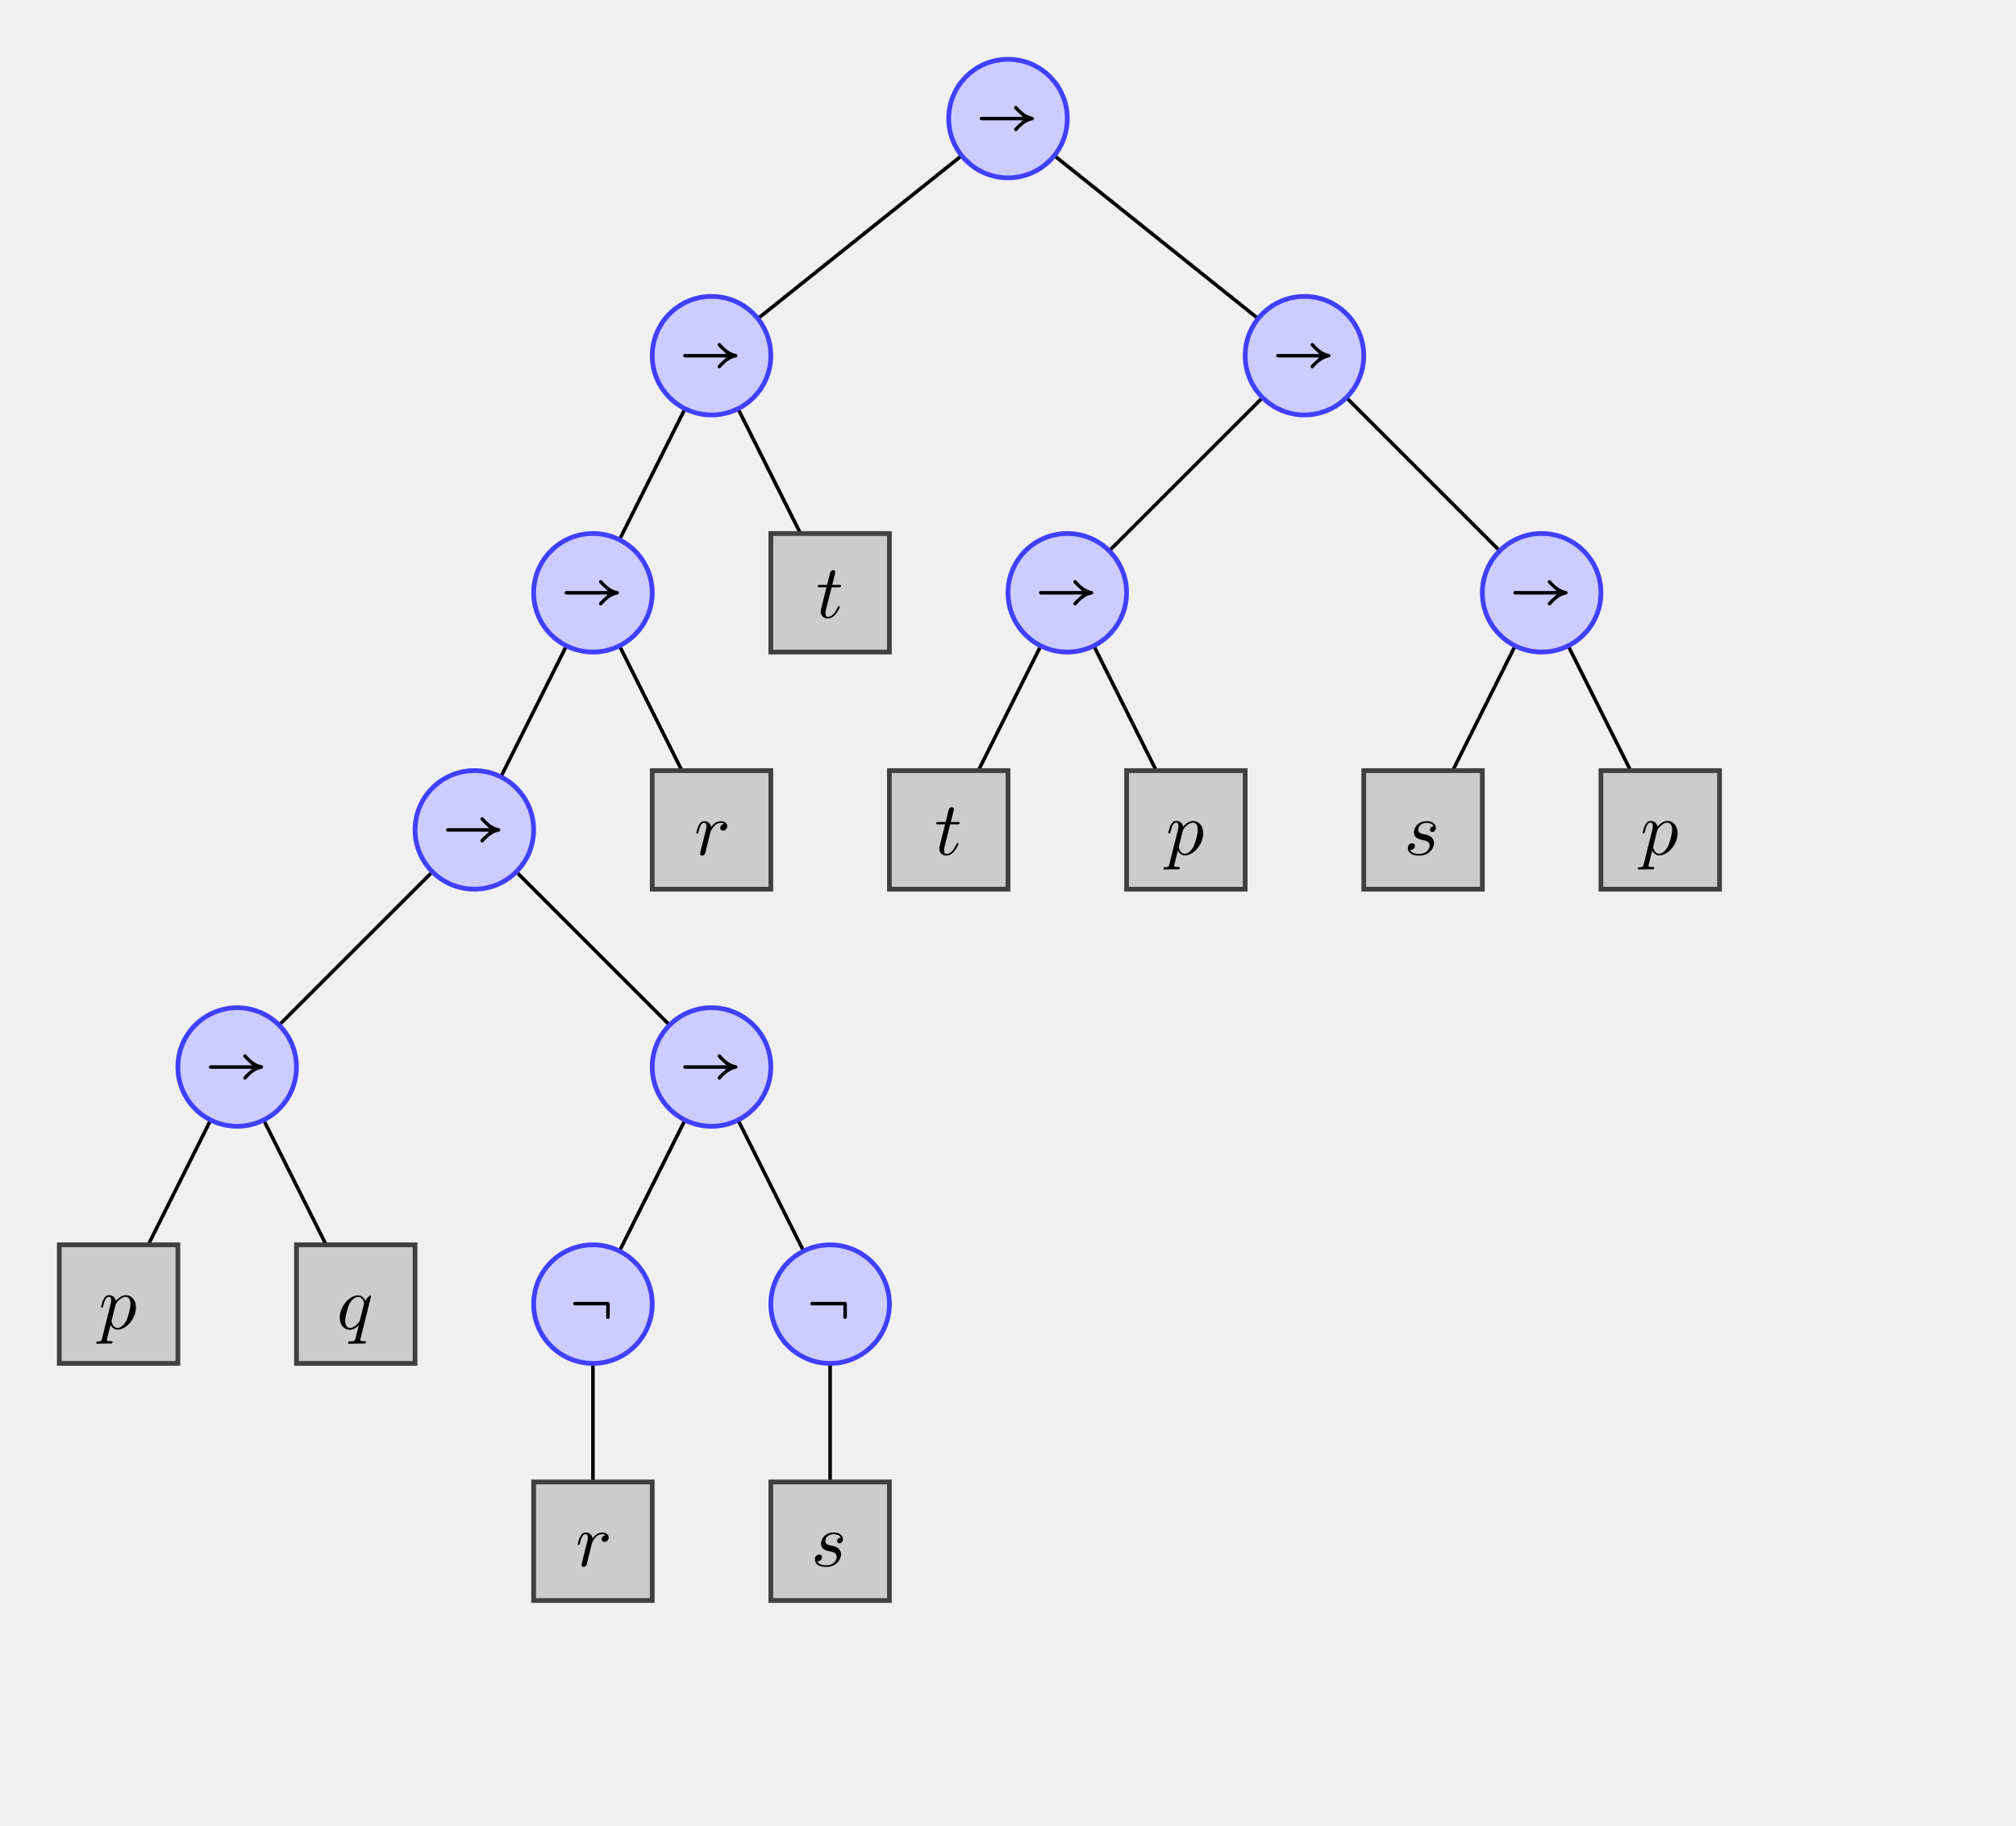
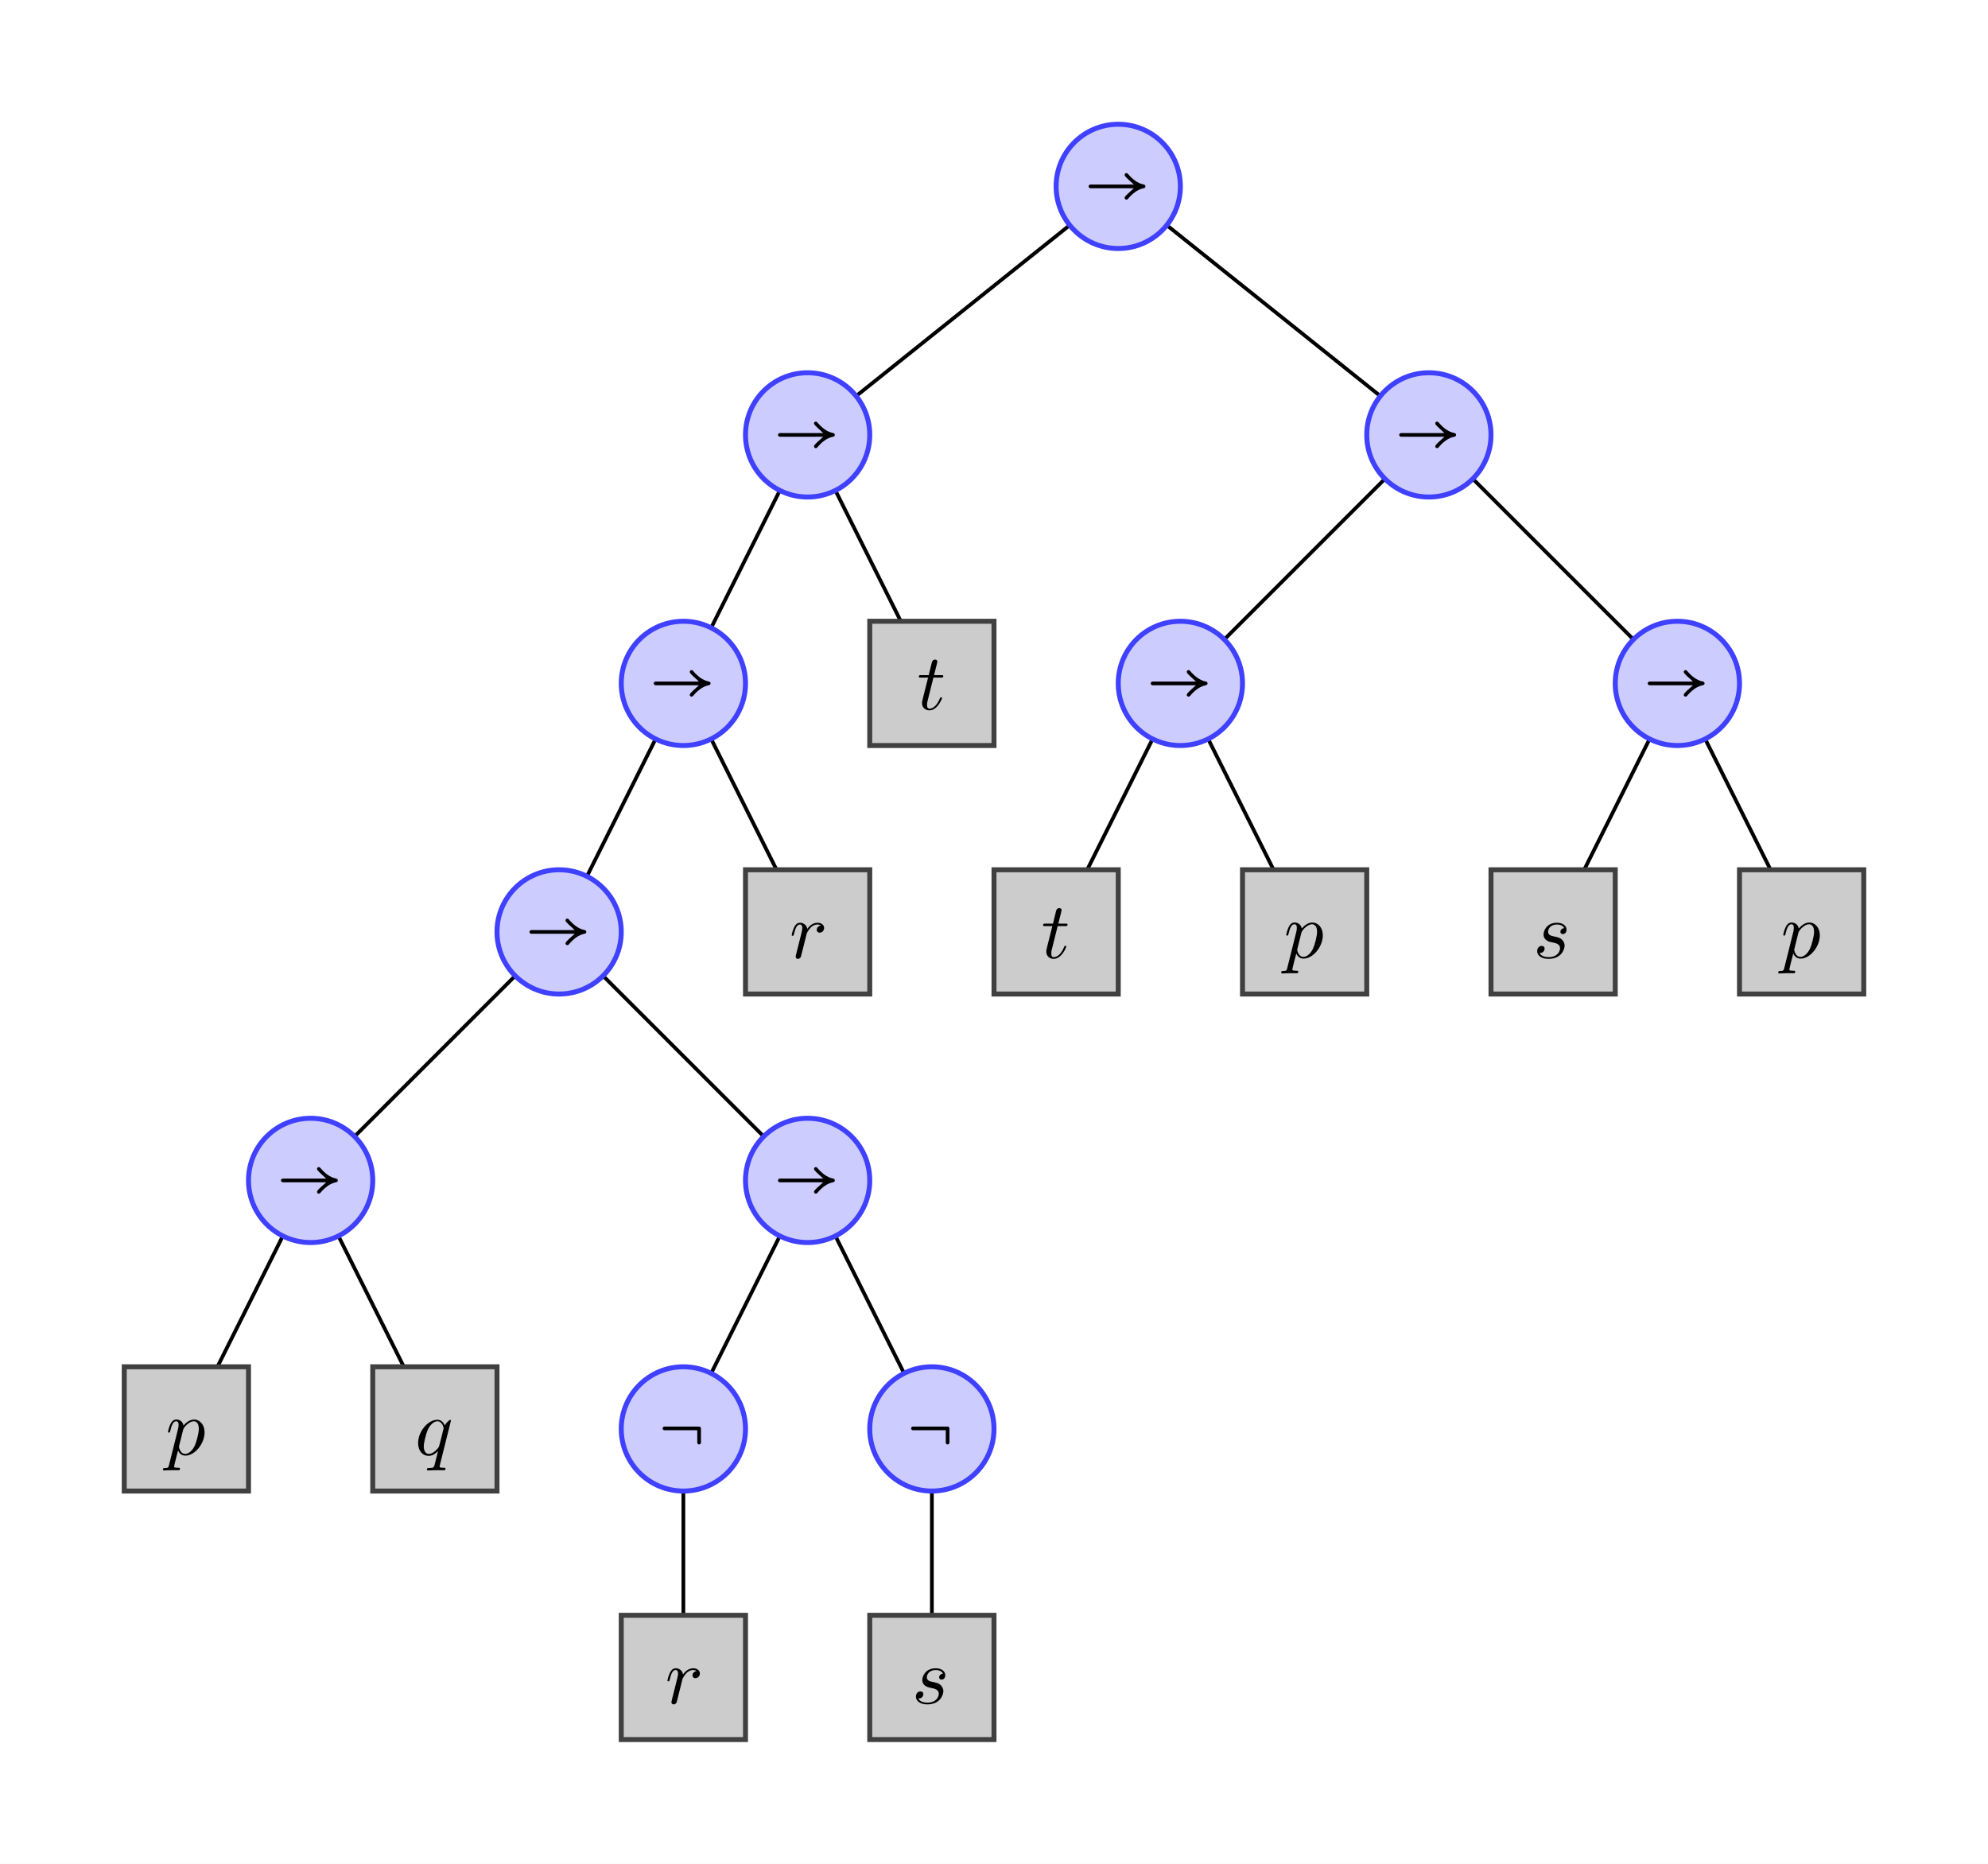
- <svg xmlns="http://www.w3.org/2000/svg" xmlns:xlink="http://www.w3.org/1999/xlink" version="1.1" height="500px" viewBox="0 0 85 77">
-   <line style="fill:none; stroke:#000000; stroke-width:0.15" x1="42.5" y1="5" x2="30" y2="15" />
-   <line style="fill:none; stroke:#000000; stroke-width:0.15" x1="42.5" y1="5" x2="55" y2="15" />
-   <line style="fill:none; stroke:#000000; stroke-width:0.15" x1="30" y1="15" x2="25" y2="25" />
-   <line style="fill:none; stroke:#000000; stroke-width:0.15" x1="30" y1="15" x2="35" y2="25" />
-   <line style="fill:none; stroke:#000000; stroke-width:0.15" x1="55" y1="15" x2="45" y2="25" />
-   <line style="fill:none; stroke:#000000; stroke-width:0.15" x1="55" y1="15" x2="65" y2="25" />
-   <line style="fill:none; stroke:#000000; stroke-width:0.15" x1="25" y1="25" x2="20" y2="35" />
-   <line style="fill:none; stroke:#000000; stroke-width:0.15" x1="25" y1="25" x2="30" y2="35" />
-   <line style="fill:none; stroke:#000000; stroke-width:0.15" x1="45" y1="25" x2="40" y2="35" />
-   <line style="fill:none; stroke:#000000; stroke-width:0.15" x1="45" y1="25" x2="50" y2="35" />
-   <line style="fill:none; stroke:#000000; stroke-width:0.15" x1="65" y1="25" x2="60" y2="35" />
-   <line style="fill:none; stroke:#000000; stroke-width:0.15" x1="65" y1="25" x2="70" y2="35" />
-   <line style="fill:none; stroke:#000000; stroke-width:0.15" x1="20" y1="35" x2="10" y2="45" />
-   <line style="fill:none; stroke:#000000; stroke-width:0.15" x1="20" y1="35" x2="30" y2="45" />
-   <line style="fill:none; stroke:#000000; stroke-width:0.15" x1="10" y1="45" x2="5" y2="55" />
-   <line style="fill:none; stroke:#000000; stroke-width:0.15" x1="10" y1="45" x2="15" y2="55" />
-   <line style="fill:none; stroke:#000000; stroke-width:0.15" x1="30" y1="45" x2="25" y2="55" />
-   <line style="fill:none; stroke:#000000; stroke-width:0.15" x1="30" y1="45" x2="35" y2="55" />
-   <line style="fill:none; stroke:#000000; stroke-width:0.15" x1="25" y1="55" x2="25" y2="65" />
-   <line style="fill:none; stroke:#000000; stroke-width:0.15" x1="35" y1="55" x2="35" y2="65" />
+ <svg xmlns="http://www.w3.org/2000/svg" xmlns:xlink="http://www.w3.org/1999/xlink" version="1.1" width="400px" height="375px" viewBox="-5 -5 80 75">
+   <rect x="-5" y="-5" width="100%" height="100%" fill="#fff" />
+   <line style="fill:none; stroke:#000; stroke-width:0.15" x1="40" y1="2.5" x2="27.5" y2="12.5" />
+   <line style="fill:none; stroke:#000; stroke-width:0.15" x1="40" y1="2.5" x2="52.5" y2="12.5" />
+   <line style="fill:none; stroke:#000; stroke-width:0.15" x1="27.5" y1="12.5" x2="22.5" y2="22.5" />
+   <line style="fill:none; stroke:#000; stroke-width:0.15" x1="27.5" y1="12.5" x2="32.5" y2="22.5" />
+   <line style="fill:none; stroke:#000; stroke-width:0.15" x1="52.5" y1="12.5" x2="42.5" y2="22.5" />
+   <line style="fill:none; stroke:#000; stroke-width:0.15" x1="52.5" y1="12.5" x2="62.5" y2="22.5" />
+   <line style="fill:none; stroke:#000; stroke-width:0.15" x1="22.5" y1="22.5" x2="17.5" y2="32.5" />
+   <line style="fill:none; stroke:#000; stroke-width:0.15" x1="22.5" y1="22.5" x2="27.5" y2="32.5" />
+   <line style="fill:none; stroke:#000; stroke-width:0.15" x1="42.5" y1="22.5" x2="37.5" y2="32.5" />
+   <line style="fill:none; stroke:#000; stroke-width:0.15" x1="42.5" y1="22.5" x2="47.5" y2="32.5" />
+   <line style="fill:none; stroke:#000; stroke-width:0.15" x1="62.5" y1="22.5" x2="57.5" y2="32.5" />
+   <line style="fill:none; stroke:#000; stroke-width:0.15" x1="62.5" y1="22.5" x2="67.5" y2="32.5" />
+   <line style="fill:none; stroke:#000; stroke-width:0.15" x1="17.5" y1="32.5" x2="7.5" y2="42.5" />
+   <line style="fill:none; stroke:#000; stroke-width:0.15" x1="17.5" y1="32.5" x2="27.5" y2="42.5" />
+   <line style="fill:none; stroke:#000; stroke-width:0.15" x1="7.5" y1="42.5" x2="2.5" y2="52.5" />
+   <line style="fill:none; stroke:#000; stroke-width:0.15" x1="7.5" y1="42.5" x2="12.5" y2="52.5" />
+   <line style="fill:none; stroke:#000; stroke-width:0.15" x1="27.5" y1="42.5" x2="22.5" y2="52.5" />
+   <line style="fill:none; stroke:#000; stroke-width:0.15" x1="27.5" y1="42.5" x2="32.5" y2="52.5" />
+   <line style="fill:none; stroke:#000; stroke-width:0.15" x1="22.5" y1="52.5" x2="22.5" y2="62.5" />
+   <line style="fill:none; stroke:#000; stroke-width:0.15" x1="32.5" y1="52.5" x2="32.5" y2="62.5" />
  <defs id="vertexLibrary">
-     <circle id="vertexCircle" style="fill:#ccccff; stroke:#4040ff; stroke-width:0.2" cx="0" cy="0" r="2.5" />
-     <rect id="vertexSquare" style="fill:#cccccc; stroke:#404040; stroke-width:0.2" x="-2.5" y="-2.5" width="5" height="5" />
+     <circle id="vertexCircle" style="fill:#ccf; stroke:#4040ff; stroke-width:0.2" cx="0" cy="0" r="2.5" />
+     <rect id="vertexSquare" style="fill:#ccc; stroke:#404040; stroke-width:0.2" x="-2.5" y="-2.5" width="5" height="5" />
    <g id="imply">
      <use xlink:href="#vertexCircle" />
-       <g transform="scale(0.21) translate(-9,-9)">
+       <g fill="#000" transform="scale(0.21) translate(-9,-9)">
        <svg style="display:block" width="17" height="18" viewBox="0 0 17 18">
-           <g fill="#000000">
-             <use transform="matrix(10,0,0,10,2.4,12.9)" xlink:href="#imply_ref1" />
-           </g>
-           <defs>
-             <path id="imply_ref1" transform="scale(0.001,-0.001)" d="M817.4,136 c-18.4,0 -35.2,13.7 -35.2,35.1 0,36.7 105.4,113.1 175.7,183.3 l-831.1,0 c-18.3,0 -35.1,16.9 -35.1,35.2 0,19.8 16.8,35.1 35.1,35.1 l831.1,0 C884.6,499.6 782.2,574.4 782.2,609.6 c0,21.4 16.8,35.1 35.2,35.1 10.7,0 19.8,-4.6 27.5,-13.7 80.9,-96.3 181.8,-183.4 307,-206.3 16.9,-3 29.1,-16.8 29.1,-35.1 0,-16.8 -12.2,-30.6 -29.1,-33.6 C1026.7,333.1 925.8,246 844.9,149.7 837.2,140.6 828.1,136 817.4,136 z" />
-           </defs>
+           <path d="M10.574 11.54a.345.345 0 0 1-.352-.351c0-.367 1.054-1.131 1.757-1.833H3.668a.367.367 0 0 1-.351-.352c0-.198.168-.351.351-.351h8.311c-.733-.749-1.757-1.497-1.757-1.849 0-.214.168-.351.352-.351a.35.35 0 0 1 .275.137c.809.963 1.818 1.834 3.07 2.063.169.03.291.168.291.351a.343.343 0 0 1-.291.336c-1.252.229-2.261 1.1-3.07 2.063a.35.35 0 0 1-.275.137z" />
        </svg>
      </g>
    </g>
-     <g id="var_t">
+     <g id="var_t" fill="#000">
      <g transform="scale(0.21) translate(0,-8) matrix(10,0,0,10,0,13)">
        <path transform="scale(0.001,-0.001)" d="M236.8,-16.7 c-82.5,0 -140.5,58 -140.5,140.5 0,27.5 6.1,53.4 116.1,487.3 l-134.5,0 c-30.5,0 -42.8,0 -42.8,18.3 0,29.1 15.3,29.1 45.9,29.1 l143.6,0 59.6,242.9 c13.7,53.5 56.5,55 61.1,55 26,0 44.3,-15.3 44.3,-41.3 0,-9.1 -7.7,-39.7 -62.7,-256.6 l134.5,0 c27.5,0 42.8,0 42.8,-16.8 0,-30.6 -15.3,-30.6 -45.9,-30.6 l-143.6,0 L201.7,160.4 c-6.1,-26 -9.2,-36.6 -9.2,-73.3 0,-50.4 15.3,-70.3 47.4,-70.3 51.9,0 132.9,36.7 198.6,195.6 7.6,16.8 9.1,21.4 22.9,21.4 6.1,0 18.3,0 18.3,-15.3 0,-12.2 -87.1,-235.2 -242.9,-235.2 z" />
      </g>
    </g>
-     <g id="var_r">
+     <g id="var_r" fill="#000">
      <g transform="scale(0.21) translate(0,-8) matrix(10,0,0,10,0,13)">
        <path transform="scale(0.001,-0.001)" d="M165,-16.7 c-22.9,0 -44.3,13.7 -44.3,41.1 0,7.7 9.2,42.8 13.7,65.7 l88.7,353 c19.8,79.4 24.4,96.2 24.4,128.3 0,58 -21.4,70.3 -47.4,70.3 -55,0 -85.5,-73.4 -111.5,-181.8 C79.4,426.3 77.9,424.7 62.6,424.7 c-3,0 -18.3,0 -18.3,15.3 0,4.6 19.9,96.3 47.4,148.2 13.7,27.5 42.7,87.1 113,87.1 71.8,0 126.8,-48.9 139.1,-117.7 29,42.8 96.2,117.7 195.5,117.7 77.9,0 126.8,-45.9 126.8,-99.3 0,-55 -42.8,-90.2 -84,-90.2 -41.3,0 -58.1,29.1 -58.1,53.5 0,39.7 33.6,76.4 79.5,84 -1.6,0 -24.5,18.4 -64.2,18.4 -65.7,0 -110,-39.8 -122.2,-50.4 C380.4,557.6 337.6,485.8 331.5,466 322.4,424.7 294.9,317.8 282.6,267.4 276.5,239.9 224.6,32.1 221.5,26 210.8,-4.5 183.3,-16.7 165,-16.7 z" />
      </g>
    </g>
-     <g id="var_p">
+     <g id="var_p" fill="#000">
      <g transform="scale(0.21) translate(0,-8) matrix(10,0,0,10,0,13)">
        <path transform="scale(0.001,-0.001)" d="M378.9,21.4 c56.5,0 129.9,50.4 181.8,157.4 27.5,58 77.9,233.7 77.9,323.8 0,90.2 -36.7,143.7 -97.8,143.7 -25.9,0 -70.2,-10.7 -123.7,-58.1 C389.6,565.3 348.3,522.5 337.6,481.3 L262.8,181.8 c-4.6,-18.3 -4.6,-21.4 -4.6,-24.4 0,-9.2 19.9,-136 120.7,-136 z M-28.9,-296.3 c-12.3,0 -19.9,6.1 -19.9,18.3 0,29.1 16.8,29.1 35.1,29.1 67.2,0 70.2,10.7 82.5,62.6 L239.9,498.1 c6.1,25.9 10.7,42.7 10.7,77.9 0,58 -21.4,70.3 -47.4,70.3 -55,0 -85.6,-73.4 -111.5,-181.9 C82.5,430.8 81,429.3 65.7,429.3 c-3.1,0 -18.3,0 -18.3,15.3 0,4.6 19.8,96.2 47.3,148.2 13.8,27.5 42.8,87.1 113.1,87.1 56.5,0 122.2,-32.1 137.5,-114.6 C395.7,624.9 469,679.9 545.4,679.9 661.5,679.9 748.6,579 748.6,435.4 c0,-224.6 -191,-447.5 -368.2,-447.5 -77.9,0 -120.7,53.4 -140.5,97.7 C229.2,47.4 165,-201.6 165,-219.9 c0,-13.8 0,-24.4 76.4,-24.4 21.4,0 36.7,0 36.7,-16.9 0,-30.5 -19.9,-30.5 -27.5,-30.5 l-151.3,0 c-42.8,0 -87.1,-4.6 -128.2,-4.6 z" />
      </g>
    </g>
-     <g id="var_s">
+     <g id="var_s" fill="#000">
      <g transform="scale(0.21) translate(0,-8) matrix(10,0,0,10,-0.4,13)">
        <path transform="scale(0.001,-0.001)" d="M297.9,-16.7 c-131.4,0 -218.5,61 -218.5,148.1 0,68.7 45.9,100.8 85.6,100.8 32.1,0 56.5,-18.3 56.5,-53.4 0,-39.6 -32.7,-81.9 -83.6,-81.9 -4.1,0 -8.3,0.3 -12.6,0.9 35.1,-81 152.8,-81 174.1,-81 183.4,0 218.5,128.3 218.5,168.1 0,84 -79.4,100.8 -158.9,116.1 -44.3,9.1 -157.3,32.1 -157.3,151.2 0,67.2 56.5,223.1 258.2,223.1 116.1,0 181.8,-62.7 181.8,-131.4 0,-59.6 -36.7,-85.6 -70.3,-85.6 -33.6,0 -47.4,23 -47.4,44.3 0,33.7 30.6,67.3 73.4,68.8 -23,59.6 -99.3,70.3 -137.5,70.3 C325.4,641.7 288.8,548.5 288.8,504.2 c0,-68.8 61.1,-79.5 116.1,-91.7 67.2,-13.7 111.5,-21.4 152.7,-64.2 C576,330 605,291.8 605,236.8 605,168.1 545.4,-16.7 297.9,-16.7 z" />
      </g>
    </g>
-     <g id="var_q">
+     <g id="var_q" fill="#000">
      <g transform="scale(0.21) translate(0,-8) matrix(10,0,0,10,0,13)">
        <path transform="scale(0.001,-0.001)" d="M267.4,21.4 c85.5,0 171.1,97.8 194,140.5 C466,168.1 550,502.6 550,511.8 c0,10.7 -21.4,134.5 -120.7,134.5 C366.7,646.3 287.2,582.1 239.9,469 213.9,404.9 169.6,238.3 169.6,165 c0,-26 6.1,-143.6 97.8,-143.6 z M249,-296.3 c-19.8,0 -19.8,15.3 -19.8,16.8 0,30.6 15.2,30.6 35.1,30.6 85.6,1.5 97.8,7.6 110,50.4 4.6,13.7 55,219.9 68.8,273.4 -55,-55 -114.6,-91.6 -180.3,-91.6 C151.3,-16.7 61.1,77.9 61.1,227.6 c0,221.6 187.9,447.7 368.2,447.7 48.9,0 108.5,-24.5 142.1,-107 26,44.3 87.1,105.5 103.9,105.5 10.7,0 15.3,-9.2 15.3,-15.3 L479.7,-186.3 c-3,-13.7 -6.1,-22.9 -6.1,-33.6 0,-13.8 0,-24.4 73.3,-24.4 24.5,0 39.8,0 39.8,-16.9 0,-30.5 -19.9,-30.5 -27.5,-30.5 l-157.4,0 c-50.4,0 -103.9,-4.6 -152.8,-4.6 z" />
      </g>
    </g>
    <g id="not">
      <use xlink:href="#vertexCircle" />
-       <g transform="scale(0.21) translate(-6.5,-9)">
+       <g fill="#000" transform="scale(0.21) translate(-6.5,-9)">
        <svg style="display:block" width="12" height="18" viewBox="0 0 12 18">
-           <g fill="#000000">
-             <use transform="matrix(10,0,0,10,1.6,12.8)" xlink:href="#not_ref1" />
-           </g>
-           <defs>
-             <path id="not_ref1" transform="scale(0.001,-0.001)" d="M791.4,82.5 c-19.9,0 -35.1,15.3 -35.1,35.1 l0,236.8 -629.5,0 c-18.3,0 -35.1,16.9 -35.1,35.2 0,19.8 16.8,35.1 35.1,35.1 l664.6,0 c19.9,0 35.1,-13.7 35.1,-35.1 l0,-272 c0,-19.8 -16.8,-35.1 -35.1,-35.1 z" />
-           </defs>
+           <path d="M9.514 11.975a.345.345 0 0 1-.351-.351V9.256H2.868a.367.367 0 0 1-.351-.352c0-.198.168-.351.351-.351h6.646c.199 0 .351.137.351.351v2.72a.355.355 0 0 1-.351.351z" />
        </svg>
      </g>
    </g>
  </defs>
-   <use transform="translate(42.5,5)" xlink:href="#imply" />
-   <use transform="translate(30,15)" xlink:href="#imply" />
-   <use transform="translate(55,15)" xlink:href="#imply" />
-   <use transform="translate(25,25)" xlink:href="#imply" />
-   <use transform="translate(35,25)" xlink:href="#vertexSquare" />
-   <use transform="translate(34.4015,25)" xlink:href="#var_t" />
-   <use transform="translate(45,25)" xlink:href="#imply" />
-   <use transform="translate(65,25)" xlink:href="#imply" />
-   <use transform="translate(20,35)" xlink:href="#imply" />
-   <use transform="translate(30,35)" xlink:href="#vertexSquare" />
-   <use transform="translate(29.265,35)" xlink:href="#var_r" />
-   <use transform="translate(40,35)" xlink:href="#vertexSquare" />
-   <use transform="translate(39.4015,35)" xlink:href="#var_t" />
-   <use transform="translate(50,35)" xlink:href="#vertexSquare" />
-   <use transform="translate(49.16,35)" xlink:href="#var_p" />
-   <use transform="translate(60,35)" xlink:href="#vertexSquare" />
-   <use transform="translate(59.2755,35)" xlink:href="#var_s" />
-   <use transform="translate(70,35)" xlink:href="#vertexSquare" />
-   <use transform="translate(69.16,35)" xlink:href="#var_p" />
-   <use transform="translate(10,45)" xlink:href="#imply" />
-   <use transform="translate(30,45)" xlink:href="#imply" />
-   <use transform="translate(5,55)" xlink:href="#vertexSquare" />
-   <use transform="translate(4.16,55)" xlink:href="#var_p" />
-   <use transform="translate(15,55)" xlink:href="#vertexSquare" />
-   <use transform="translate(14.1967,55)" xlink:href="#var_q" />
-   <use transform="translate(25,55)" xlink:href="#not" />
-   <use transform="translate(35,55)" xlink:href="#not" />
-   <use transform="translate(25,65)" xlink:href="#vertexSquare" />
-   <use transform="translate(24.265,65)" xlink:href="#var_r" />
-   <use transform="translate(35,65)" xlink:href="#vertexSquare" />
-   <use transform="translate(34.2755,65)" xlink:href="#var_s" />
+   <use transform="translate(40,2.5)" xlink:href="#imply" />
+   <use transform="translate(27.5,12.5)" xlink:href="#imply" />
+   <use transform="translate(52.5,12.5)" xlink:href="#imply" />
+   <use transform="translate(22.5,22.5)" xlink:href="#imply" />
+   <use transform="translate(32.5,22.5)" xlink:href="#vertexSquare" />
+   <use transform="translate(31.9015,22.5)" xlink:href="#var_t" />
+   <use transform="translate(42.5,22.5)" xlink:href="#imply" />
+   <use transform="translate(62.5,22.5)" xlink:href="#imply" />
+   <use transform="translate(17.5,32.5)" xlink:href="#imply" />
+   <use transform="translate(27.5,32.5)" xlink:href="#vertexSquare" />
+   <use transform="translate(26.765,32.5)" xlink:href="#var_r" />
+   <use transform="translate(37.5,32.5)" xlink:href="#vertexSquare" />
+   <use transform="translate(36.9015,32.5)" xlink:href="#var_t" />
+   <use transform="translate(47.5,32.5)" xlink:href="#vertexSquare" />
+   <use transform="translate(46.66,32.5)" xlink:href="#var_p" />
+   <use transform="translate(57.5,32.5)" xlink:href="#vertexSquare" />
+   <use transform="translate(56.7755,32.5)" xlink:href="#var_s" />
+   <use transform="translate(67.5,32.5)" xlink:href="#vertexSquare" />
+   <use transform="translate(66.66,32.5)" xlink:href="#var_p" />
+   <use transform="translate(7.5,42.5)" xlink:href="#imply" />
+   <use transform="translate(27.5,42.5)" xlink:href="#imply" />
+   <use transform="translate(2.5,52.5)" xlink:href="#vertexSquare" />
+   <use transform="translate(1.66,52.5)" xlink:href="#var_p" />
+   <use transform="translate(12.5,52.5)" xlink:href="#vertexSquare" />
+   <use transform="translate(11.69675,52.5)" xlink:href="#var_q" />
+   <use transform="translate(22.5,52.5)" xlink:href="#not" />
+   <use transform="translate(32.5,52.5)" xlink:href="#not" />
+   <use transform="translate(22.5,62.5)" xlink:href="#vertexSquare" />
+   <use transform="translate(21.765,62.5)" xlink:href="#var_r" />
+   <use transform="translate(32.5,62.5)" xlink:href="#vertexSquare" />
+   <use transform="translate(31.7755,62.5)" xlink:href="#var_s" />
</svg>
